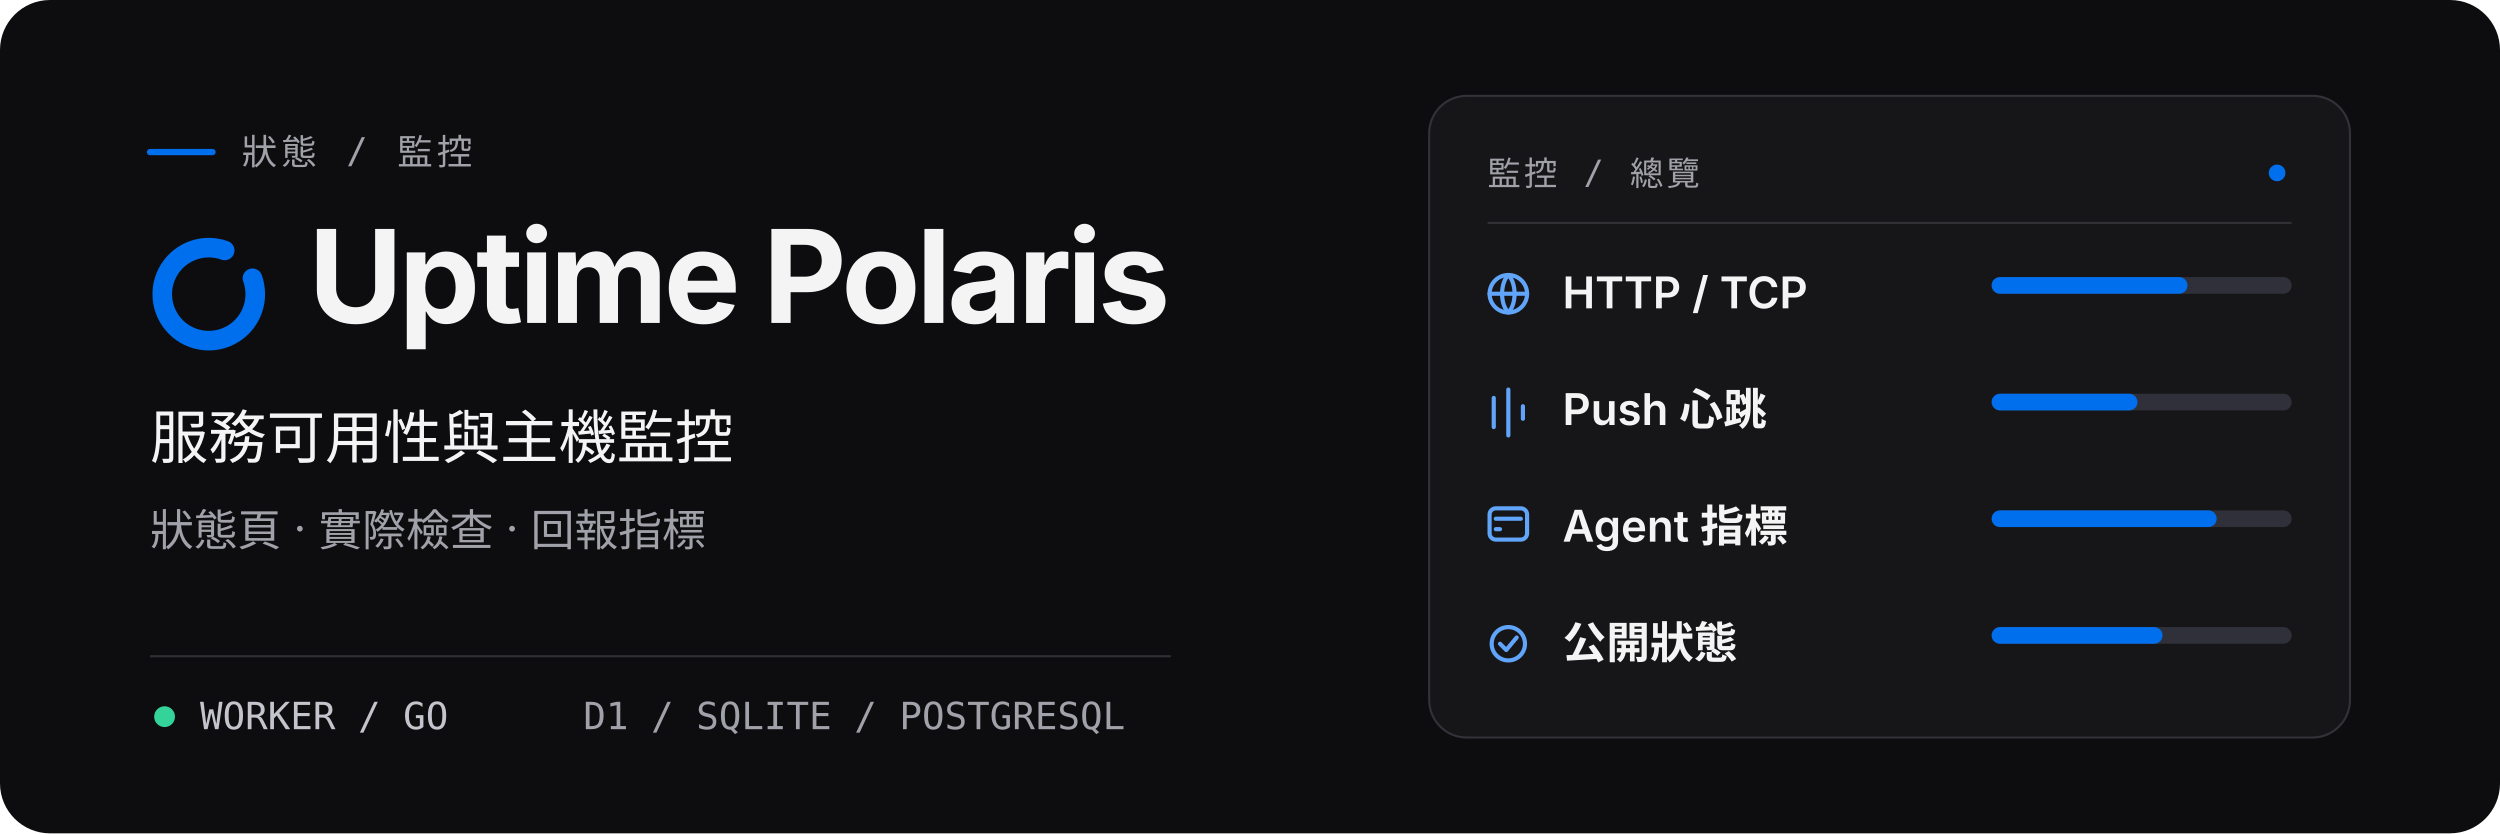
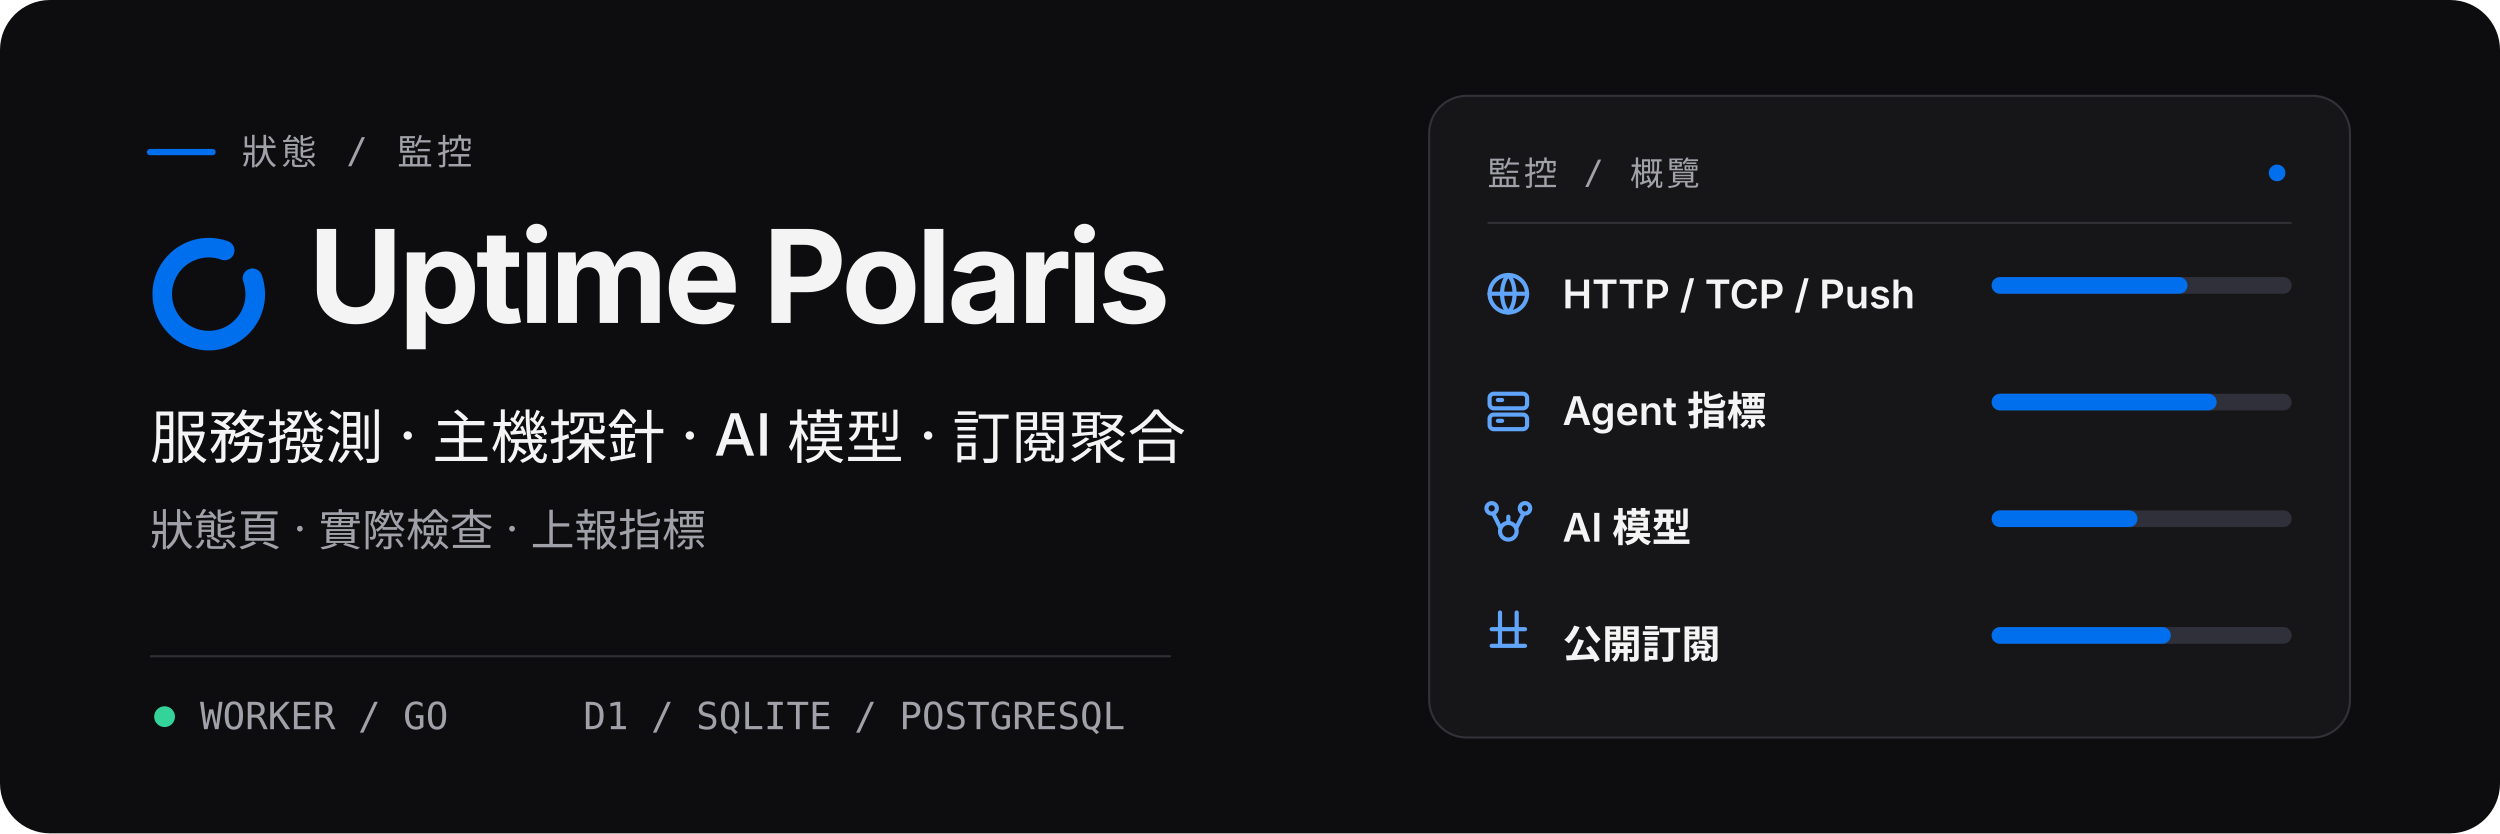
<svg xmlns="http://www.w3.org/2000/svg" width="1200" height="400" viewBox="0 0 1200 400" role="img" aria-labelledby="title desc">
  <rect width="1200" height="400" rx="24" fill="#0d0d0f" />
  <path d="M72 73h30" stroke="#006fee" stroke-width="3" stroke-linecap="round" />
  <text x="116" y="79" fill="#a1a1aa" font-family="ui-monospace, SFMono-Regular, Menlo, Consolas, monospace" font-size="17" letter-spacing="2">狀態 / 監控</text>
  <g transform="translate(72 113) scale(2.35) translate(-4 -4)">
    <path d="M24.93 12.75A9.5 9.5 0 1 1 19.25 7.07" fill="none" stroke="#006fee" stroke-width="4" stroke-linecap="round" />
  </g>
  <text x="148" y="155" fill="#f4f4f5" font-family="-apple-system, BlinkMacSystemFont, Segoe UI, sans-serif" font-size="62" font-weight="700" letter-spacing="-2">Uptime Polaris</text>
-   <text x="72" y="220" fill="#f4f4f5" font-family="-apple-system, BlinkMacSystemFont, Segoe UI, sans-serif" font-size="28" font-weight="500">服務可用性與主機監控</text>
-   <text x="72" y="262" fill="#a1a1aa" font-family="-apple-system, BlinkMacSystemFont, Segoe UI, sans-serif" font-size="21">狀態頁 · 實際檢查 · 回報指標</text>
+   <text x="72" y="220" fill="#f4f4f5" font-family="-apple-system, BlinkMacSystemFont, Segoe UI, sans-serif" font-size="28" font-weight="500">服務撥測 · 主機探針 · AI 模型 · 訂閱聚合</text>
+   <text x="72" y="262" fill="#a1a1aa" font-family="-apple-system, BlinkMacSystemFont, Segoe UI, sans-serif" font-size="21">狀態頁 · 實際檢查 · 上報指標</text>
  <path d="M72 315h490" stroke="#303035" stroke-width="1" />
  <circle cx="79" cy="344" r="5" fill="#34d399" />
-   <text x="96" y="350" fill="#c4c4cc" font-family="ui-monospace, SFMono-Regular, Menlo, Consolas, monospace" font-size="18">WORKER / GO</text>
+   <text x="96" y="350" fill="#a1a1aa" font-family="ui-monospace, SFMono-Regular, Menlo, Consolas, monospace" font-size="18">WORKER / GO</text>
  <text x="280" y="350" fill="#a1a1aa" font-family="ui-monospace, SFMono-Regular, Menlo, Consolas, monospace" font-size="18">D1 / SQLITE / POSTGRESQL</text>
  <g transform="translate(686 46)">
    <rect width="442" height="308" rx="18" fill="#161618" stroke="#323239" />
-     <text x="28" y="43" fill="#a1a1aa" font-family="ui-monospace, SFMono-Regular, Menlo, Consolas, monospace" font-size="16" letter-spacing="1.5">監控 / 總覽</text>
+     <text x="28" y="43" fill="#a1a1aa" font-family="ui-monospace, SFMono-Regular, Menlo, Consolas, monospace" font-size="16" letter-spacing="1.5">監控 / 概覽</text>
    <circle cx="407" cy="37" r="4" fill="#006fee" />
    <path d="M28 61h386" stroke="#303035" />
-     <g font-family="-apple-system, BlinkMacSystemFont, Segoe UI, sans-serif" font-size="21" font-weight="600" fill="#f4f4f5">
-       <text x="64" y="102">HTTP / TCP</text>
-       <text x="64" y="158">Push 心跳</text>
-       <text x="64" y="214">Agent 指標</text>
-       <text x="64" y="270">公開狀態</text>
+     <g font-family="-apple-system, BlinkMacSystemFont, Segoe UI, sans-serif" font-size="19" font-weight="600" fill="#f4f4f5">
+       <text x="64" y="102">HTTP / TCP / Push</text>
+       <text x="64" y="158">Agent 指標</text>
+       <text x="64" y="214">AI 模型</text>
+       <text x="64" y="270">公開訂閱</text>
    </g>
    <g fill="none" stroke="#60a5fa" stroke-width="2" stroke-linecap="round" stroke-linejoin="round">
      <circle cx="38" cy="95" r="9" />
      <path d="M29 95h18M38 86c-4 4-4 14 0 18M38 86c4 4 4 14 0 18" />
-       <path d="M31 145v14m7-18v22m7-14v6" />
-       <rect x="29" y="198" width="18" height="15" rx="3" />
-       <path d="M32 203h12M32 208h2" />
-       <circle cx="38" cy="263" r="8" />
-       <path d="m34 263 3 3 5-6" />
+       <rect x="29" y="143" width="18" height="7" rx="2" />
+       <rect x="29" y="153" width="18" height="7" rx="2" />
+       <path d="M33 146h2M33 156h2" />
+       <circle cx="38" cy="209" r="4" />
+       <circle cx="30" cy="198" r="2.5" />
+       <circle cx="46" cy="198" r="2.5" />
+       <path d="M38 205v-3M34 207l-3-6M42 207l3-6" />
+       <path d="M30 256h16M30 264h16M34 248v16M42 248v16" />
    </g>
    <g fill="#30303a">
      <rect x="270" y="87" width="144" height="8" rx="4" />
      <rect x="270" y="143" width="144" height="8" rx="4" />
      <rect x="270" y="199" width="144" height="8" rx="4" />
      <rect x="270" y="255" width="144" height="8" rx="4" />
    </g>
    <g fill="#006fee">
      <rect x="270" y="87" width="94" height="8" rx="4" />
-       <rect x="270" y="143" width="70" height="8" rx="4" />
-       <rect x="270" y="199" width="108" height="8" rx="4" />
-       <rect x="270" y="255" width="82" height="8" rx="4" />
+       <rect x="270" y="143" width="108" height="8" rx="4" />
+       <rect x="270" y="199" width="70" height="8" rx="4" />
+       <rect x="270" y="255" width="86" height="8" rx="4" />
    </g>
  </g>
</svg>
